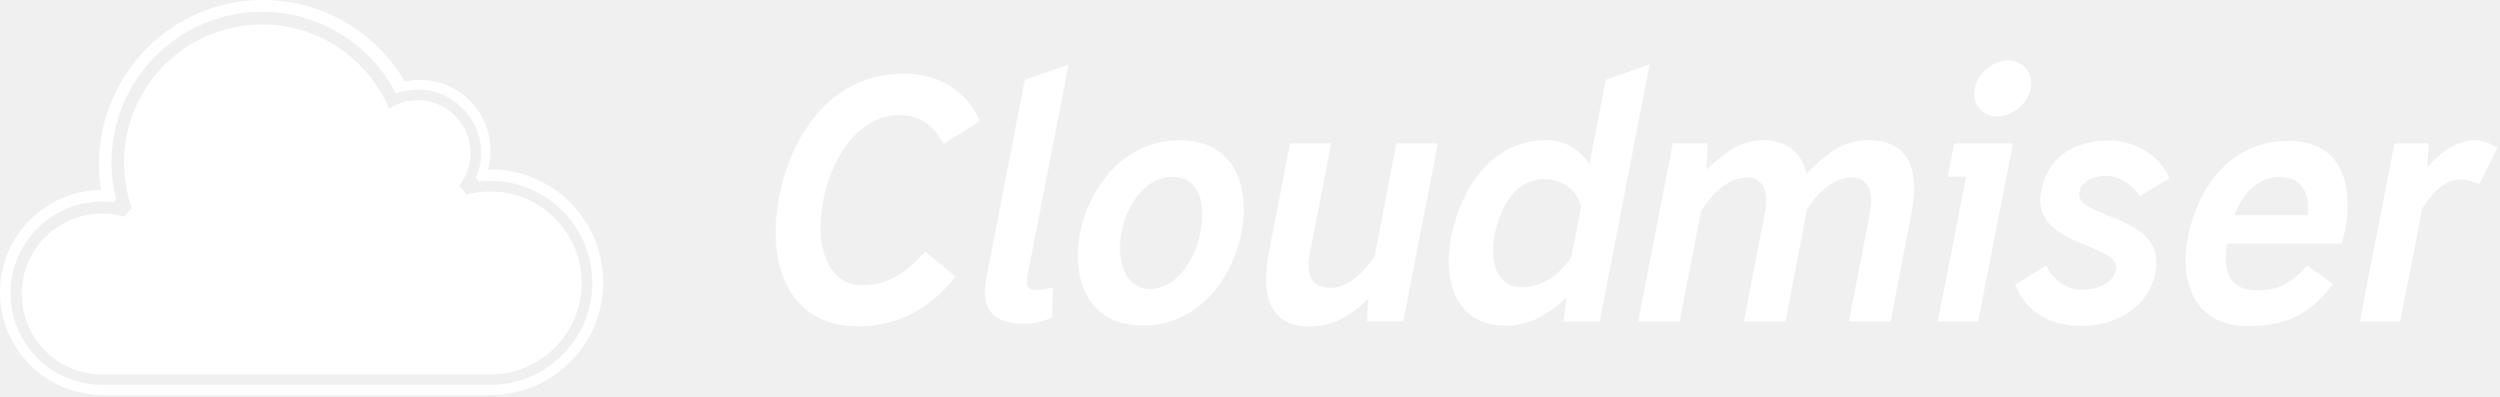
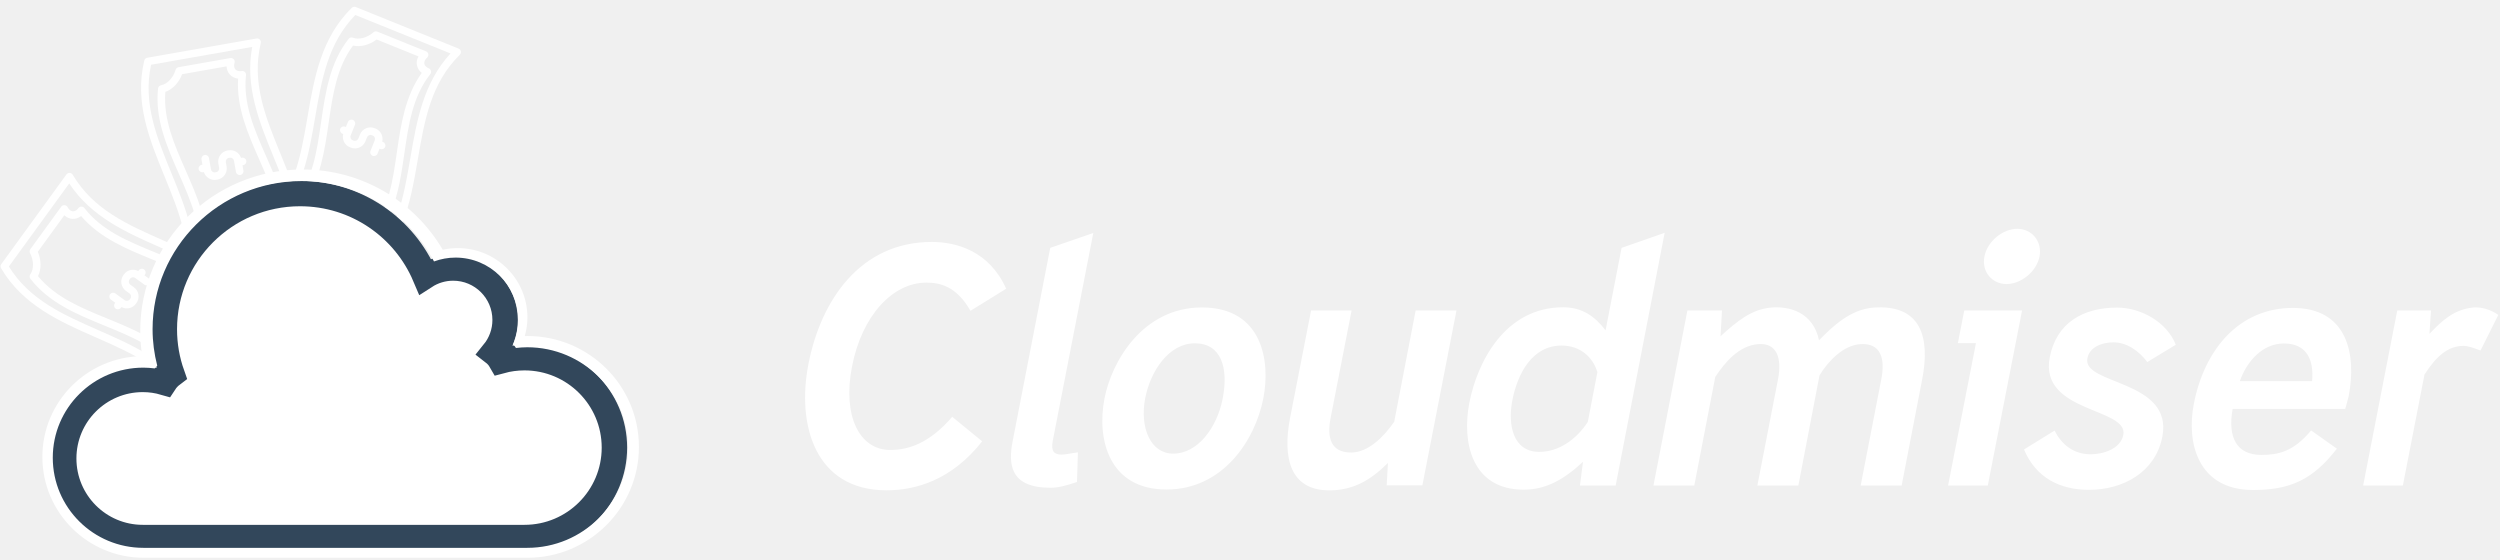
- <svg xmlns="http://www.w3.org/2000/svg" width="290px" height="46px" viewBox="0 0 290 46" version="1.1">
+ <svg xmlns="http://www.w3.org/2000/svg" width="295px" height="66px" viewBox="0 0 295 66" version="1.1">
  <defs />
  <g id="Page-1" stroke="none" stroke-width="1" fill="none" fill-rule="evenodd">
-     <g id="logo-white" transform="translate(-1, -1)" fill="#FFFFFF" fill-rule="nonzero">
-       <g id="SvgjsG1232" transform="translate(0.392703, 0.998448)">
-         <g id="Group">
-           <g id="Shape">
-             <path d="M57.523,19.652 C57.418,19.652 57.316,19.657 57.213,19.66 C57.411,18.957 57.523,18.22 57.523,17.455 C57.523,12.939 53.861,9.278 49.346,9.278 C48.742,9.278 48.155,9.349 47.587,9.472 C44.287,3.81 38.154,0.002 31.13,0.002 C20.615,0.002 12.091,8.527 12.091,19.041 C12.091,20.056 12.172,21.051 12.325,22.023 C5.837,22.121 0.607,27.408 0.607,33.918 C0.607,40.489 5.935,45.817 12.506,45.817 L57.524,45.817 C64.749,45.817 70.607,39.96 70.607,32.733 C70.607,25.51 64.749,19.652 57.523,19.652 Z M57.499,44.646 L12.46,44.646 C6.588,44.646 1.828,39.885 1.828,34.015 C1.828,28.142 6.588,23.383 12.46,23.383 C12.913,23.383 13.356,23.421 13.794,23.476 C13.879,23.358 13.977,23.25 14.085,23.151 C13.736,21.775 13.538,20.336 13.538,18.85 C13.538,9.195 21.365,1.369 31.019,1.369 C37.789,1.369 43.658,5.223 46.561,10.854 C47.35,10.565 48.198,10.399 49.088,10.399 C53.149,10.399 56.438,13.69 56.438,17.749 C56.438,18.774 56.223,19.749 55.842,20.635 C55.972,20.761 56.082,20.907 56.176,21.064 C56.611,21.014 57.051,20.98 57.5,20.98 C64.036,20.98 69.334,26.278 69.334,32.813 C69.334,39.349 64.035,44.646 57.499,44.646 Z" />
-             <path d="M57.494,22.208 C56.528,22.208 55.595,22.341 54.705,22.583 C54.486,22.201 54.193,21.868 53.846,21.6 C54.699,20.549 55.211,19.215 55.211,17.755 C55.211,14.369 52.468,11.625 49.082,11.625 C47.857,11.625 46.718,11.988 45.762,12.606 C43.329,6.866 37.641,2.839 31.013,2.839 C22.168,2.839 14.998,10.01 14.998,18.855 C14.998,20.729 15.322,22.526 15.914,24.196 C15.568,24.457 15.268,24.776 15.03,25.14 C14.212,24.902 13.35,24.771 12.455,24.771 C7.302,24.771 3.125,28.948 3.125,34.101 C3.125,39.255 7.302,43.432 12.455,43.432 L57.495,43.432 C63.356,43.432 68.108,38.682 68.108,32.82 C68.107,26.959 63.355,22.208 57.494,22.208 Z" />
+     <g id="logo-white" transform="translate(-1, 0)" fill="#FFFFFF" fill-rule="nonzero">
+       <g id="Money">
+         <g id="noun_Money_2328270" transform="translate(16.32241, 34.10564) rotate(-144) translate(-16.32241, -34.10564) translate(2.322413, 25.60564)">
+           <g id="Group">
+             <path d="M27.732,1.551 C23.082,-0.468 18.417,0.545 13.906,1.524 C9.331,2.518 5.008,3.456 0.62,1.551 C0.483,1.491 0.325,1.505 0.2,1.588 C0.075,1.671 0,1.811 0,1.962 L0,15.039 C0,15.217 0.105,15.379 0.268,15.449 C2.238,16.305 4.211,16.616 6.174,16.616 C8.843,16.615 11.494,16.04 14.094,15.476 C18.67,14.482 22.992,13.545 27.38,15.449 C27.517,15.509 27.675,15.495 27.8,15.412 C27.925,15.33 28,15.189 28,15.039 L28,1.962 C28,1.783 27.895,1.621 27.732,1.551 Z M27.111,14.376 C22.668,12.699 18.216,13.666 13.906,14.601 C9.423,15.574 5.185,16.494 0.889,14.741 L0.889,2.624 C5.333,4.301 9.784,3.335 14.094,2.399 C18.577,1.426 22.815,0.506 27.111,2.259 L27.111,14.376 Z" id="Shape" />
+             <path d="M13.895,3.248 C10.498,4.079 7.289,4.863 4.043,3.924 C3.909,3.885 3.764,3.912 3.653,3.997 C3.541,4.081 3.476,4.214 3.476,4.354 C3.476,4.664 3.363,4.912 3.166,5.036 C2.963,5.164 2.683,5.151 2.377,5.001 C2.239,4.933 2.077,4.942 1.947,5.024 C1.817,5.105 1.738,5.249 1.738,5.403 L1.738,11.597 C1.738,11.768 1.835,11.925 1.988,11.999 C2.85,12.422 3.476,13.259 3.476,13.99 C3.476,14.189 3.607,14.365 3.797,14.42 C4.923,14.745 6.049,14.876 7.172,14.876 C9.511,14.876 11.834,14.308 14.105,13.753 C17.502,12.922 20.711,12.137 23.957,13.076 C24.091,13.115 24.236,13.088 24.347,13.003 C24.459,12.919 24.524,12.786 24.524,12.646 C24.524,12.337 24.637,12.088 24.833,11.964 C25.037,11.837 25.317,11.849 25.623,11.999 C25.761,12.067 25.923,12.058 26.053,11.976 C26.183,11.895 26.262,11.751 26.262,11.597 L26.262,5.403 C26.262,5.232 26.165,5.076 26.012,5.001 C25.15,4.578 24.524,3.741 24.524,3.011 C24.524,2.811 24.393,2.636 24.203,2.581 C20.73,1.576 17.255,2.426 13.895,3.248 Z M25.373,5.671 L25.373,10.998 C25.007,10.951 24.657,11.02 24.362,11.206 C24.047,11.405 23.823,11.712 23.713,12.087 C20.403,11.291 17.097,12.1 13.895,12.883 C10.6,13.689 7.483,14.452 4.337,13.64 C4.196,12.755 3.541,11.865 2.627,11.329 L2.627,6.003 C2.992,6.05 3.342,5.98 3.638,5.795 C3.953,5.596 4.177,5.288 4.287,4.914 C7.597,5.709 10.903,4.9 14.105,4.117 C17.399,3.311 20.516,2.549 23.663,3.36 C23.804,4.246 24.459,5.136 25.373,5.671 Z" id="Shape" />
+             <path d="M14.286,8.053 C14.279,8.053 14.272,8.053 14.265,8.053 L13.73,8.053 C13.488,8.053 13.29,7.861 13.29,7.624 L13.29,7.503 C13.29,7.266 13.488,7.074 13.73,7.074 L15.079,7.074 C15.325,7.074 15.524,6.874 15.524,6.627 C15.524,6.38 15.325,6.179 15.079,6.179 L14.442,6.179 L14.442,6.091 C14.442,5.844 14.243,5.644 13.998,5.644 C13.752,5.644 13.553,5.844 13.553,6.091 L13.553,6.197 C12.905,6.284 12.401,6.833 12.401,7.503 L12.401,7.624 C12.401,8.354 12.998,8.948 13.73,8.948 L14.25,8.948 C14.493,8.948 14.69,9.14 14.69,9.376 L14.69,9.498 C14.69,9.734 14.493,9.926 14.25,9.926 L12.916,9.926 C12.671,9.926 12.472,10.127 12.472,10.374 C12.472,10.621 12.671,10.821 12.916,10.821 L13.553,10.821 L13.553,10.909 C13.553,11.156 13.752,11.356 13.998,11.356 C14.243,11.356 14.442,11.156 14.442,10.909 L14.442,10.802 C15.083,10.708 15.579,10.162 15.579,9.498 L15.579,9.376 C15.579,8.658 15.002,8.072 14.286,8.053 Z" id="Shape" />
+           </g>
+         </g>
+         <g id="noun_Money_2328270" transform="translate(27.25029, 19.46604) rotate(-100) translate(-27.25029, -19.46604) translate(13.25029, 10.96603)">
+           <g id="Group">
+             <path d="M27.732,1.551 C23.082,-0.468 18.417,0.545 13.906,1.524 C9.331,2.518 5.008,3.456 0.62,1.551 C0.483,1.491 0.325,1.505 0.2,1.588 C0.075,1.671 0,1.811 0,1.962 L0,15.039 C0,15.217 0.105,15.379 0.268,15.449 C2.238,16.305 4.211,16.616 6.174,16.616 C8.843,16.615 11.494,16.04 14.094,15.476 C18.67,14.482 22.992,13.545 27.38,15.449 C27.517,15.509 27.675,15.495 27.8,15.412 C27.925,15.33 28,15.189 28,15.039 L28,1.962 C28,1.783 27.895,1.621 27.732,1.551 Z M27.111,14.376 C22.668,12.699 18.216,13.666 13.906,14.601 C9.423,15.574 5.185,16.494 0.889,14.741 L0.889,2.624 C5.333,4.301 9.784,3.335 14.094,2.399 C18.577,1.426 22.815,0.506 27.111,2.259 L27.111,14.376 Z" id="Shape" />
+             <path d="M13.895,3.248 C10.498,4.079 7.289,4.863 4.043,3.924 C3.909,3.885 3.764,3.912 3.653,3.997 C3.541,4.081 3.476,4.214 3.476,4.354 C3.476,4.664 3.363,4.912 3.166,5.036 C2.963,5.164 2.683,5.151 2.377,5.001 C2.239,4.933 2.077,4.942 1.947,5.024 C1.817,5.105 1.738,5.249 1.738,5.403 L1.738,11.597 C1.738,11.768 1.835,11.925 1.988,11.999 C2.85,12.422 3.476,13.259 3.476,13.99 C3.476,14.189 3.607,14.365 3.797,14.42 C4.923,14.745 6.049,14.876 7.172,14.876 C9.511,14.876 11.834,14.308 14.105,13.753 C17.502,12.922 20.711,12.137 23.957,13.076 C24.091,13.115 24.236,13.088 24.347,13.003 C24.459,12.919 24.524,12.786 24.524,12.646 C24.524,12.337 24.637,12.088 24.833,11.964 C25.037,11.837 25.317,11.849 25.623,11.999 C25.761,12.067 25.923,12.058 26.053,11.976 C26.183,11.895 26.262,11.751 26.262,11.597 L26.262,5.403 C26.262,5.232 26.165,5.076 26.012,5.001 C25.15,4.578 24.524,3.741 24.524,3.011 C24.524,2.811 24.393,2.636 24.203,2.581 C20.73,1.576 17.255,2.426 13.895,3.248 Z M25.373,5.671 L25.373,10.998 C25.007,10.951 24.657,11.02 24.362,11.206 C24.047,11.405 23.823,11.712 23.713,12.087 C20.403,11.291 17.097,12.1 13.895,12.883 C10.6,13.689 7.483,14.452 4.337,13.64 C4.196,12.755 3.541,11.865 2.627,11.329 L2.627,6.003 C2.992,6.05 3.342,5.98 3.638,5.795 C3.953,5.596 4.177,5.288 4.287,4.914 C7.597,5.709 10.903,4.9 14.105,4.117 C17.399,3.311 20.516,2.549 23.663,3.36 C23.804,4.246 24.459,5.136 25.373,5.671 Z" id="Shape" />
+             <path d="M14.286,8.053 C14.279,8.053 14.272,8.053 14.265,8.053 L13.73,8.053 C13.488,8.053 13.29,7.861 13.29,7.624 L13.29,7.503 C13.29,7.266 13.488,7.074 13.73,7.074 L15.079,7.074 C15.325,7.074 15.524,6.874 15.524,6.627 C15.524,6.38 15.325,6.179 15.079,6.179 L14.442,6.179 L14.442,6.091 C14.442,5.844 14.243,5.644 13.998,5.644 C13.752,5.644 13.553,5.844 13.553,6.091 L13.553,6.197 C12.905,6.284 12.401,6.833 12.401,7.503 L12.401,7.624 C12.401,8.354 12.998,8.948 13.73,8.948 L14.25,8.948 C14.493,8.948 14.69,9.14 14.69,9.376 L14.69,9.498 C14.69,9.734 14.493,9.926 14.25,9.926 L12.916,9.926 C12.671,9.926 12.472,10.127 12.472,10.374 C12.472,10.621 12.671,10.821 12.916,10.821 L13.553,10.821 L13.553,10.909 C13.553,11.156 13.752,11.356 13.998,11.356 C14.243,11.356 14.442,11.156 14.442,10.909 L14.442,10.802 C15.083,10.708 15.579,10.162 15.579,9.498 L15.579,9.376 C15.579,8.658 15.002,8.072 14.286,8.053 Z" id="Shape" />
+           </g>
+         </g>
+         <g id="noun_Money_2328270" transform="translate(43.80194, 16.26332) rotate(-68) translate(-43.80194, -16.26332) translate(29.80194, 7.763318)">
+           <g id="Group">
+             <path d="M27.732,1.551 C23.082,-0.468 18.417,0.545 13.906,1.524 C9.331,2.518 5.008,3.456 0.62,1.551 C0.483,1.491 0.325,1.505 0.2,1.588 C0.075,1.671 0,1.811 0,1.962 L0,15.039 C0,15.217 0.105,15.379 0.268,15.449 C2.238,16.305 4.211,16.616 6.174,16.616 C8.843,16.615 11.494,16.04 14.094,15.476 C18.67,14.482 22.992,13.545 27.38,15.449 C27.517,15.509 27.675,15.495 27.8,15.412 C27.925,15.33 28,15.189 28,15.039 L28,1.962 C28,1.783 27.895,1.621 27.732,1.551 Z M27.111,14.376 C22.668,12.699 18.216,13.666 13.906,14.601 C9.423,15.574 5.185,16.494 0.889,14.741 L0.889,2.624 C5.333,4.301 9.784,3.335 14.094,2.399 C18.577,1.426 22.815,0.506 27.111,2.259 L27.111,14.376 Z" id="Shape" />
+             <path d="M13.895,3.248 C10.498,4.079 7.289,4.863 4.043,3.924 C3.909,3.885 3.764,3.912 3.653,3.997 C3.541,4.081 3.476,4.214 3.476,4.354 C3.476,4.664 3.363,4.912 3.166,5.036 C2.963,5.164 2.683,5.151 2.377,5.001 C2.239,4.933 2.077,4.942 1.947,5.024 C1.817,5.105 1.738,5.249 1.738,5.403 L1.738,11.597 C1.738,11.768 1.835,11.925 1.988,11.999 C2.85,12.422 3.476,13.259 3.476,13.99 C3.476,14.189 3.607,14.365 3.797,14.42 C4.923,14.745 6.049,14.876 7.172,14.876 C9.511,14.876 11.834,14.308 14.105,13.753 C17.502,12.922 20.711,12.137 23.957,13.076 C24.091,13.115 24.236,13.088 24.347,13.003 C24.459,12.919 24.524,12.786 24.524,12.646 C24.524,12.337 24.637,12.088 24.833,11.964 C25.037,11.837 25.317,11.849 25.623,11.999 C25.761,12.067 25.923,12.058 26.053,11.976 C26.183,11.895 26.262,11.751 26.262,11.597 L26.262,5.403 C26.262,5.232 26.165,5.076 26.012,5.001 C25.15,4.578 24.524,3.741 24.524,3.011 C24.524,2.811 24.393,2.636 24.203,2.581 C20.73,1.576 17.255,2.426 13.895,3.248 Z M25.373,5.671 L25.373,10.998 C25.007,10.951 24.657,11.02 24.362,11.206 C24.047,11.405 23.823,11.712 23.713,12.087 C20.403,11.291 17.097,12.1 13.895,12.883 C10.6,13.689 7.483,14.452 4.337,13.64 C4.196,12.755 3.541,11.865 2.627,11.329 L2.627,6.003 C2.992,6.05 3.342,5.98 3.638,5.795 C3.953,5.596 4.177,5.288 4.287,4.914 C7.597,5.709 10.903,4.9 14.105,4.117 C17.399,3.311 20.516,2.549 23.663,3.36 C23.804,4.246 24.459,5.136 25.373,5.671 Z" id="Shape" />
+             <path d="M14.286,8.053 C14.279,8.053 14.272,8.053 14.265,8.053 L13.73,8.053 C13.488,8.053 13.29,7.861 13.29,7.624 L13.29,7.503 C13.29,7.266 13.488,7.074 13.73,7.074 L15.079,7.074 C15.325,7.074 15.524,6.874 15.524,6.627 C15.524,6.38 15.325,6.179 15.079,6.179 L14.442,6.179 L14.442,6.091 C14.442,5.844 14.243,5.644 13.998,5.644 C13.752,5.644 13.553,5.844 13.553,6.091 L13.553,6.197 C12.905,6.284 12.401,6.833 12.401,7.503 L12.401,7.624 C12.401,8.354 12.998,8.948 13.73,8.948 L14.25,8.948 C14.493,8.948 14.69,9.14 14.69,9.376 L14.69,9.498 C14.69,9.734 14.493,9.926 14.25,9.926 L12.916,9.926 C12.671,9.926 12.472,10.127 12.472,10.374 C12.472,10.621 12.671,10.821 12.916,10.821 L13.553,10.821 L13.553,10.909 C13.553,11.156 13.752,11.356 13.998,11.356 C14.243,11.356 14.442,11.156 14.442,10.909 L14.442,10.802 C15.083,10.708 15.579,10.162 15.579,9.498 L15.579,9.376 C15.579,8.658 15.002,8.072 14.286,8.053 Z" id="Shape" />
          </g>
        </g>
      </g>
-       <g id="SvgjsG1233" transform="translate(90.50209, 6.18263)">
-         <path d="M0.892,17.785 C2.347,10.264 7.014,3.367 15.441,3.367 C18.295,3.367 22.206,4.388 24.228,8.885 L20.014,11.493 C18.332,8.526 16.33,8.167 14.799,8.167 C10.812,8.167 7.184,12.097 6.031,18.087 C4.898,23.926 6.919,27.913 10.547,27.913 C12.607,27.913 15.12,27.195 17.86,24.001 L21.394,26.892 C17.785,31.484 13.533,32.674 10.113,32.674 C1.648,32.674 -0.507,24.908 0.892,17.785 Z M29.443,32.372 C24.644,32.372 24.455,29.557 25.003,26.817 L29.424,4.066 L34.507,2.309 L29.727,26.816 C29.481,28.101 29.897,28.46 30.785,28.46 C31.276,28.46 31.654,28.328 32.693,28.196 L32.58,31.691 C31.144,32.183 30.313,32.372 29.443,32.372 L29.443,32.372 Z M46.487,15.328 C43.426,15.328 41.253,18.597 40.63,21.809 C39.968,25.267 41.253,28.347 43.936,28.347 C46.808,28.347 49.095,25.324 49.775,21.847 C50.474,18.238 49.624,15.328 46.487,15.328 L46.487,15.328 Z M43.143,32.58 C36.359,32.58 34.885,26.666 35.83,21.828 C36.661,17.501 40.327,11.096 47.319,11.096 C54.499,11.096 55.425,17.482 54.574,21.809 C53.611,26.76 49.813,32.58 43.143,32.58 Z M73.338,32.089 L69.125,32.089 L69.276,29.443 C67.122,31.597 65.232,32.485 63.04,32.656 C57.579,33.052 56.842,28.706 57.73,24.115 L60.206,11.454 L64.986,11.454 L62.511,24.133 C62.058,26.476 62.53,28.215 64.93,28.215 C66.914,28.215 68.765,26.401 70.013,24.587 L72.545,11.454 L77.363,11.454 L73.338,32.089 Z M96.146,32.108 L91.932,32.108 L92.291,29.311 C90.061,31.389 87.926,32.599 85.3,32.599 C79.14,32.599 77.987,26.968 78.875,22.376 C79.82,17.501 83.108,11.077 89.948,11.077 C92.178,11.077 93.67,12.116 94.955,13.798 L96.845,4.067 L101.928,2.29 L96.146,32.108 Z M92.857,24.606 L93.991,18.729 C93.424,16.878 91.893,15.593 89.777,15.593 C86.3,15.593 84.581,18.88 83.957,22.036 C83.39,24.965 84.033,28.139 87.132,28.139 C89.437,28.139 91.515,26.666 92.857,24.606 L92.857,24.606 Z M129.893,32.108 L125.056,32.108 L127.493,19.561 C127.966,17.161 127.456,15.271 125.037,15.423 C123.034,15.555 121.258,17.369 120.2,19.107 L117.705,32.108 L112.868,32.108 L115.306,19.561 C115.759,17.237 115.268,15.234 112.963,15.423 C110.676,15.611 109.051,17.558 107.899,19.296 L105.423,32.108 L100.605,32.108 L104.611,11.454 L108.692,11.454 L108.522,14.496 C110.506,12.683 112.188,11.322 114.455,11.114 C116.647,10.906 119.444,11.662 120.143,14.969 C121.749,13.325 123.847,11.322 126.568,11.114 C132.217,10.699 133.276,14.667 132.312,19.598 L129.893,32.108 Z M140.058,32.108 L135.372,32.108 L138.66,15.309 L136.525,15.309 L137.281,11.455 L144.102,11.455 L140.058,32.108 Z M139.662,5.086 C140.002,3.272 141.853,1.817 143.535,1.817 C145.236,1.817 146.502,3.272 146.162,5.086 C145.803,6.9 143.951,8.336 142.269,8.336 C140.588,8.336 139.303,6.9 139.662,5.086 Z M144.329,27.856 L147.938,25.626 C148.694,27.157 150.092,28.423 152.189,28.423 C153.626,28.423 155.704,27.818 156.044,26.155 C156.724,22.905 146.086,23.548 147.371,16.972 C148.165,12.891 151.32,11.114 155.326,11.114 C158.085,11.114 161.165,12.777 162.242,15.498 L158.878,17.539 C157.877,16.197 156.441,15.215 154.892,15.215 C153.607,15.215 152.095,15.706 151.812,17.085 C151.15,20.26 161.958,19.598 160.655,26.344 C159.842,30.539 156.025,32.618 152,32.618 C148.599,32.618 145.746,31.219 144.329,27.856 L144.329,27.856 Z M182.233,23.075 L168.95,23.075 C168.326,26.495 169.479,28.498 172.332,28.498 C174.316,28.498 176.13,28.12 178.209,25.607 L181.251,27.761 C178.379,31.465 175.696,32.637 171.349,32.637 C164.887,32.637 163.451,27.119 164.377,22.433 C165.643,15.989 169.762,11.152 176.055,11.152 C182.517,11.152 183.575,16.651 182.649,21.526 C182.593,21.828 182.517,22.017 182.234,23.075 L182.233,23.075 Z M169.8,19.788 L178.322,19.788 C178.568,17.218 177.642,15.347 174.996,15.347 C172.54,15.347 170.65,17.369 169.8,19.788 Z M200.298,11.984 L198.2,16.179 C197.275,15.82 196.651,15.631 196.216,15.631 C194.327,15.631 192.966,16.878 191.587,19.014 L189.036,32.108 L184.35,32.108 L188.375,11.455 L192.361,11.455 L192.173,14.214 C193.646,12.664 195.045,11.323 197.388,11.096 C198.257,11.02 199.485,11.361 200.298,11.984 L200.298,11.984 Z" id="Shape" />
+       <g id="Title" transform="translate(95.50209, 26.18263)">
+         <path d="M0.892,16.785 C2.347,9.264 7.014,2.367 15.441,2.367 C18.295,2.367 22.206,3.388 24.228,7.885 L20.014,10.493 C18.332,7.526 16.33,7.167 14.799,7.167 C10.812,7.167 7.184,11.097 6.031,17.087 C4.898,22.926 6.919,26.913 10.547,26.913 C12.607,26.913 15.12,26.195 17.86,23.001 L21.394,25.892 C17.785,30.484 13.533,31.674 10.113,31.674 C1.648,31.674 -0.507,23.908 0.892,16.785 Z M29.443,31.372 C24.644,31.372 24.455,28.557 25.003,25.817 L29.424,3.066 L34.507,1.309 L29.727,25.816 C29.481,27.101 29.897,27.46 30.785,27.46 C31.276,27.46 31.654,27.328 32.693,27.196 L32.58,30.691 C31.144,31.183 30.313,31.372 29.443,31.372 L29.443,31.372 Z M46.487,14.328 C43.426,14.328 41.253,17.597 40.63,20.809 C39.968,24.267 41.253,27.347 43.936,27.347 C46.808,27.347 49.095,24.324 49.775,20.847 C50.474,17.238 49.624,14.328 46.487,14.328 L46.487,14.328 Z M43.143,31.58 C36.359,31.58 34.885,25.666 35.83,20.828 C36.661,16.501 40.327,10.096 47.319,10.096 C54.499,10.096 55.425,16.482 54.574,20.809 C53.611,25.76 49.813,31.58 43.143,31.58 Z M73.338,31.089 L69.125,31.089 L69.276,28.443 C67.122,30.597 65.232,31.485 63.04,31.656 C57.579,32.052 56.842,27.706 57.73,23.115 L60.206,10.454 L64.986,10.454 L62.511,23.133 C62.058,25.476 62.53,27.215 64.93,27.215 C66.914,27.215 68.765,25.401 70.013,23.587 L72.545,10.454 L77.363,10.454 L73.338,31.089 Z M96.146,31.108 L91.932,31.108 L92.291,28.311 C90.061,30.389 87.926,31.599 85.3,31.599 C79.14,31.599 77.987,25.968 78.875,21.376 C79.82,16.501 83.108,10.077 89.948,10.077 C92.178,10.077 93.67,11.116 94.955,12.798 L96.845,3.067 L101.928,1.29 L96.146,31.108 Z M92.857,23.606 L93.991,17.729 C93.424,15.878 91.893,14.593 89.777,14.593 C86.3,14.593 84.581,17.88 83.957,21.036 C83.39,23.965 84.033,27.139 87.132,27.139 C89.437,27.139 91.515,25.666 92.857,23.606 L92.857,23.606 Z M129.893,31.108 L125.056,31.108 L127.493,18.561 C127.966,16.161 127.456,14.271 125.037,14.423 C123.034,14.555 121.258,16.369 120.2,18.107 L117.705,31.108 L112.868,31.108 L115.306,18.561 C115.759,16.237 115.268,14.234 112.963,14.423 C110.676,14.611 109.051,16.558 107.899,18.296 L105.423,31.108 L100.605,31.108 L104.611,10.454 L108.692,10.454 L108.522,13.496 C110.506,11.683 112.188,10.322 114.455,10.114 C116.647,9.906 119.444,10.662 120.143,13.969 C121.749,12.325 123.847,10.322 126.568,10.114 C132.217,9.699 133.276,13.667 132.312,18.598 L129.893,31.108 Z M140.058,31.108 L135.372,31.108 L138.66,14.309 L136.525,14.309 L137.281,10.455 L144.102,10.455 L140.058,31.108 Z M139.662,4.086 C140.002,2.272 141.853,0.817 143.535,0.817 C145.236,0.817 146.502,2.272 146.162,4.086 C145.803,5.9 143.951,7.336 142.269,7.336 C140.588,7.336 139.303,5.9 139.662,4.086 Z M144.329,26.856 L147.938,24.626 C148.694,26.157 150.092,27.423 152.189,27.423 C153.626,27.423 155.704,26.818 156.044,25.155 C156.724,21.905 146.086,22.548 147.371,15.972 C148.165,11.891 151.32,10.114 155.326,10.114 C158.085,10.114 161.165,11.777 162.242,14.498 L158.878,16.539 C157.877,15.197 156.441,14.215 154.892,14.215 C153.607,14.215 152.095,14.706 151.812,16.085 C151.15,19.26 161.958,18.598 160.655,25.344 C159.842,29.539 156.025,31.618 152,31.618 C148.599,31.618 145.746,30.219 144.329,26.856 L144.329,26.856 Z M182.233,22.075 L168.95,22.075 C168.326,25.495 169.479,27.498 172.332,27.498 C174.316,27.498 176.13,27.12 178.209,24.607 L181.251,26.761 C178.379,30.465 175.696,31.637 171.349,31.637 C164.887,31.637 163.451,26.119 164.377,21.433 C165.643,14.989 169.762,10.152 176.055,10.152 C182.517,10.152 183.575,15.651 182.649,20.526 C182.593,20.828 182.517,21.017 182.234,22.075 L182.233,22.075 Z M169.8,18.788 L178.322,18.788 C178.568,16.218 177.642,14.347 174.996,14.347 C172.54,14.347 170.65,16.369 169.8,18.788 Z M200.298,10.984 L198.2,15.179 C197.275,14.82 196.651,14.631 196.216,14.631 C194.327,14.631 192.966,15.878 191.587,18.014 L189.036,31.108 L184.35,31.108 L188.375,10.455 L192.361,10.455 L192.173,13.214 C193.646,11.664 195.045,10.323 197.388,10.096 C198.257,10.02 199.485,10.361 200.298,10.984 L200.298,10.984 Z" id="Shape" />
+       </g>
+       <g id="Cloud" transform="translate(5.392703, 19.99845)">
+         <g id="Group">
+           <g id="Shape">
+             <path d="M57.494,22.208 C56.528,22.208 55.595,22.341 54.705,22.583 C54.486,22.201 54.193,21.868 53.846,21.6 C54.699,20.549 55.211,19.215 55.211,17.755 C55.211,14.369 52.468,11.625 49.082,11.625 C47.857,11.625 46.718,11.988 45.762,12.606 C43.329,6.866 37.641,2.839 31.013,2.839 C22.168,2.839 14.998,10.01 14.998,18.855 C14.998,20.729 15.322,22.526 15.914,24.196 C15.568,24.457 15.268,24.776 15.03,25.14 C14.212,24.902 13.35,24.771 12.455,24.771 C7.302,24.771 3.125,28.948 3.125,34.101 C3.125,39.255 7.302,43.432 12.455,43.432 L57.495,43.432 C63.356,43.432 68.108,38.682 68.108,32.82 C68.107,26.959 63.355,22.208 57.494,22.208 Z" stroke="#32475B" stroke-width="3" />
+             <path d="M57.843,19.651 C57.736,19.651 57.634,19.656 57.531,19.659 C57.729,18.956 57.843,18.219 57.843,17.454 C57.843,12.938 54.16,9.277 49.619,9.277 C49.012,9.277 48.422,9.347 47.85,9.471 C44.532,3.809 38.365,0 31.301,0 C20.727,0 12.155,8.526 12.155,19.04 C12.155,20.055 12.237,21.05 12.39,22.023 C5.866,22.12 0.607,27.408 0.607,33.917 C0.607,40.489 5.965,45.817 12.573,45.817 L57.843,45.817 C65.109,45.817 71,39.96 71,32.732 C70.999,25.509 65.108,19.651 57.843,19.651 Z M57.818,44.646 L12.527,44.646 C6.621,44.646 1.835,39.885 1.835,34.014 C1.835,28.142 6.621,23.383 12.527,23.383 C12.982,23.383 13.427,23.421 13.868,23.475 C13.954,23.358 14.052,23.249 14.161,23.15 C13.809,21.774 13.611,20.335 13.611,18.849 C13.611,9.194 21.481,1.368 31.189,1.368 C37.998,1.368 43.899,5.221 46.819,10.853 C47.612,10.564 48.465,10.397 49.36,10.397 C53.443,10.397 56.752,13.689 56.752,17.748 C56.752,18.773 56.535,19.748 56.152,20.634 C56.283,20.76 56.393,20.906 56.488,21.063 C56.926,21.013 57.368,20.979 57.819,20.979 C64.392,20.979 69.719,26.277 69.719,32.813 C69.719,39.349 64.391,44.646 57.818,44.646 Z" />
+           </g>
+         </g>
      </g>
    </g>
  </g>
</svg>
